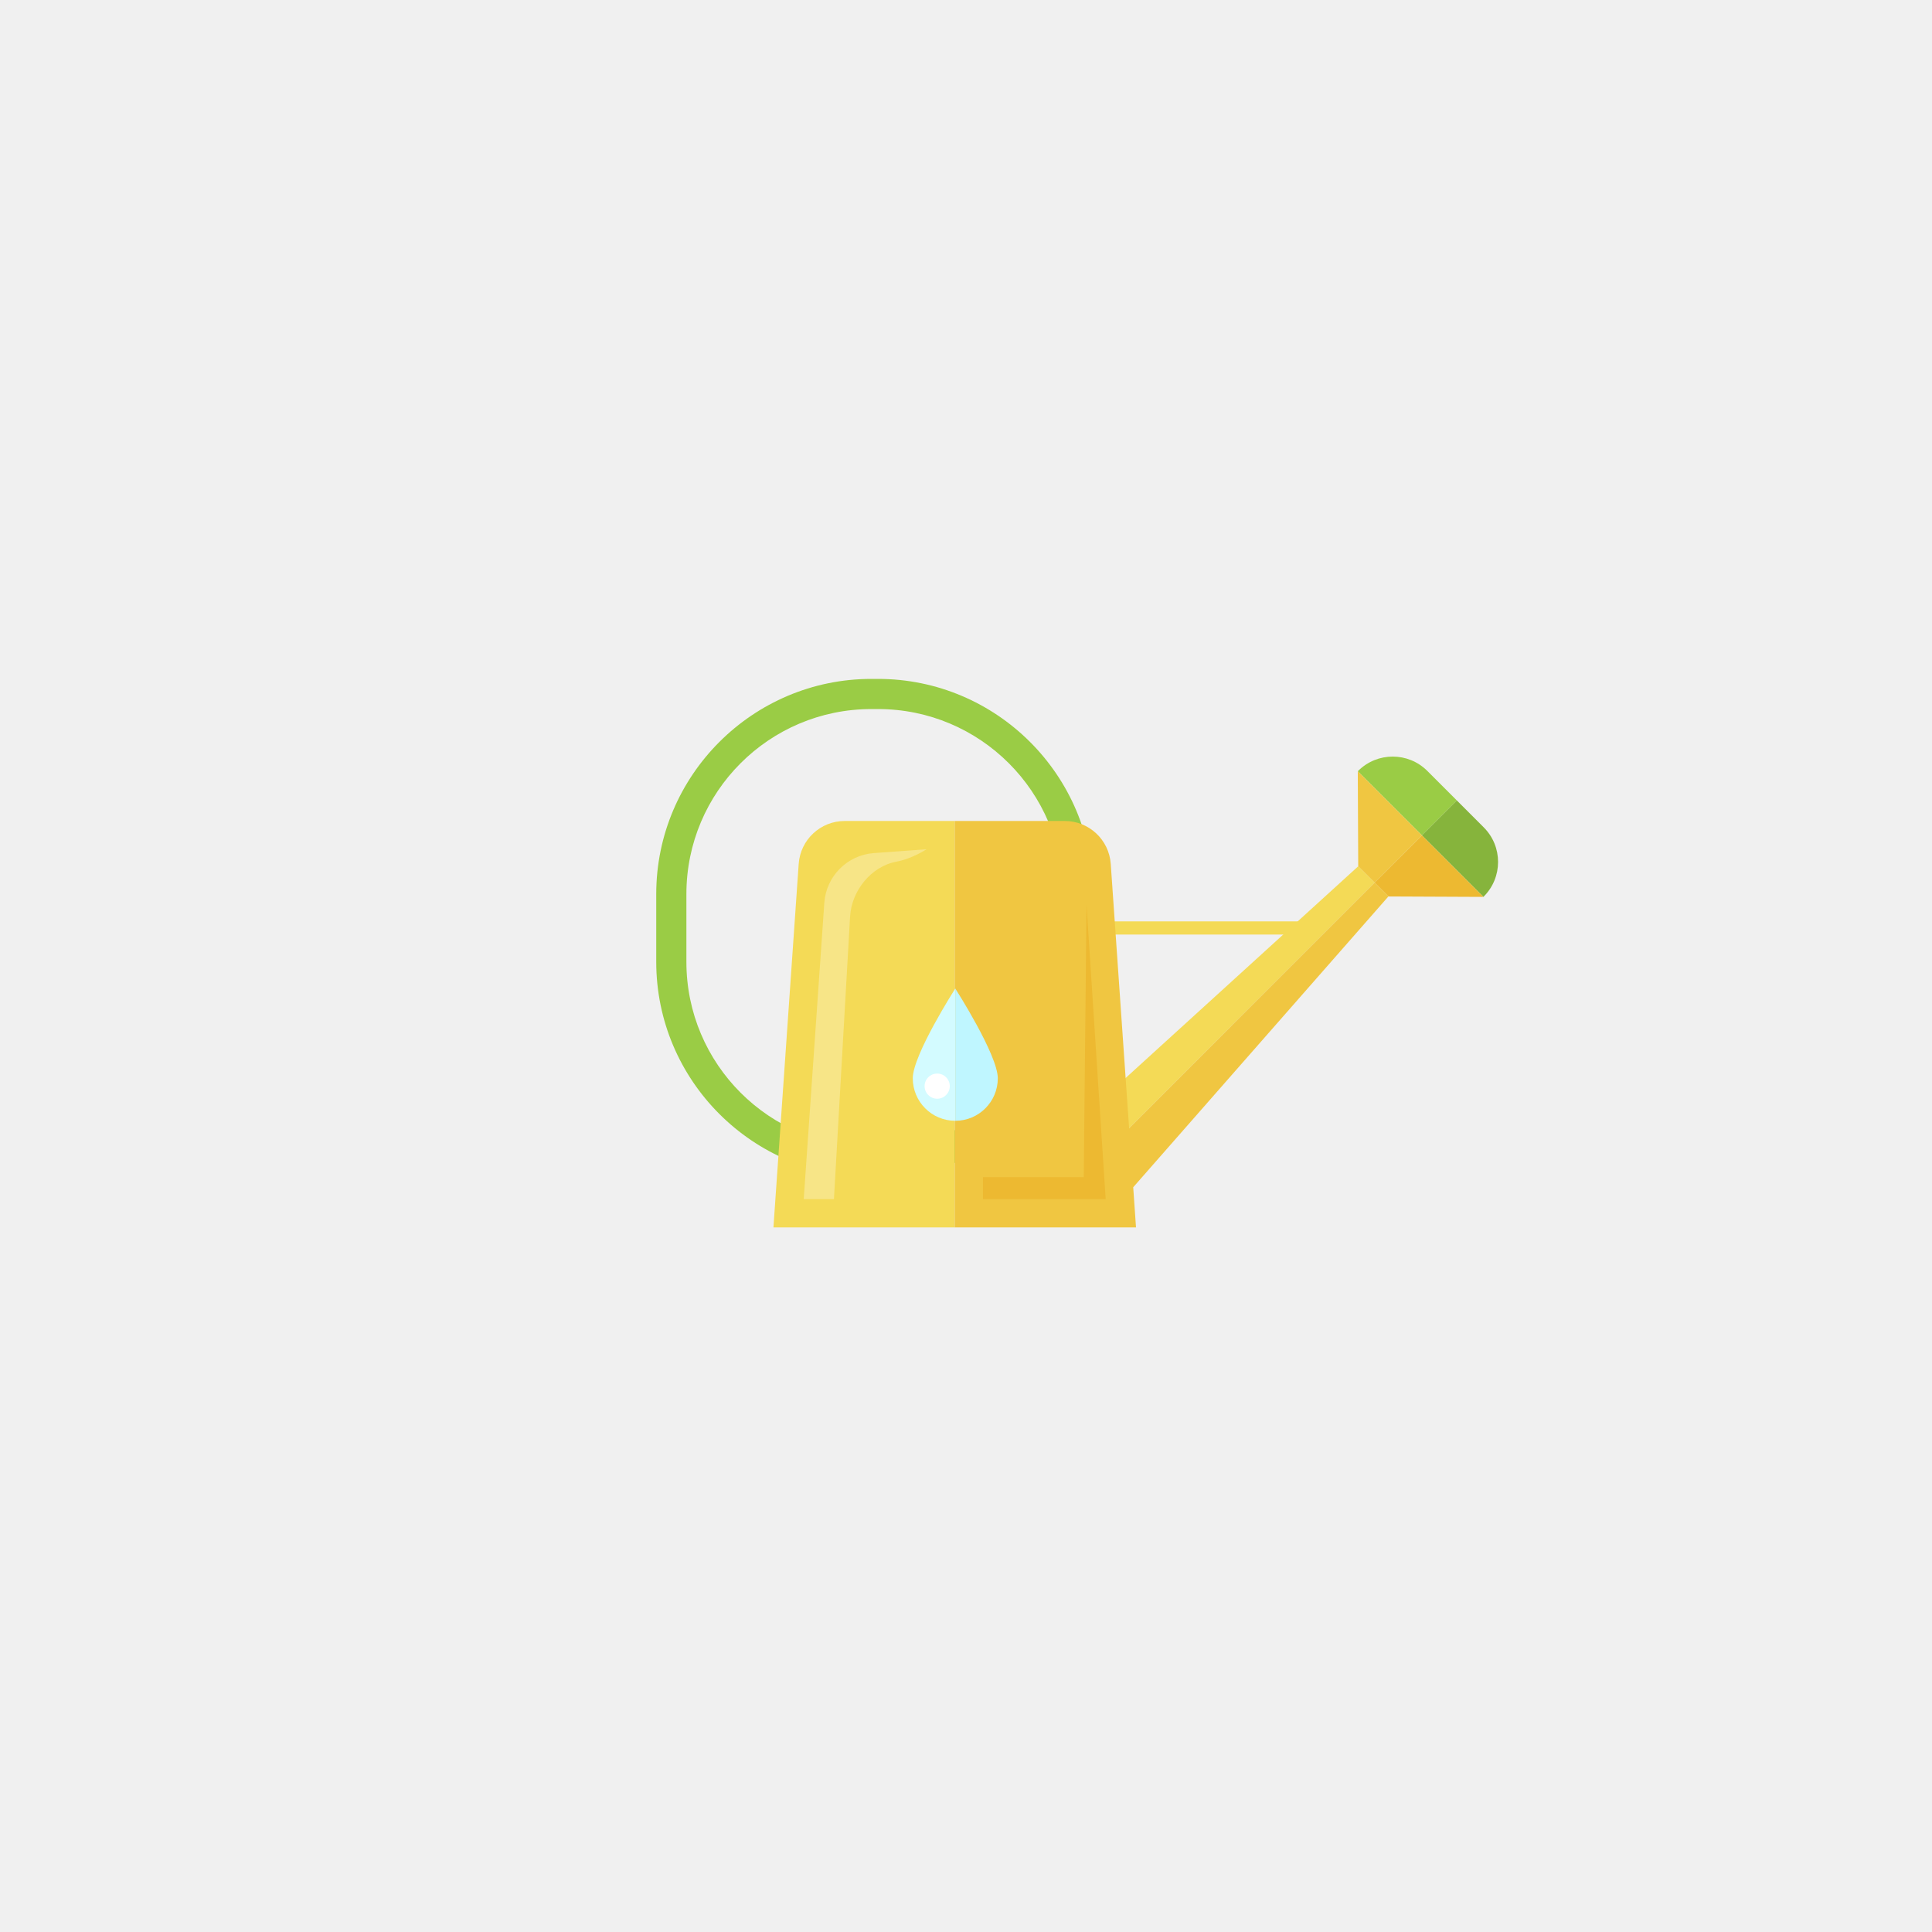
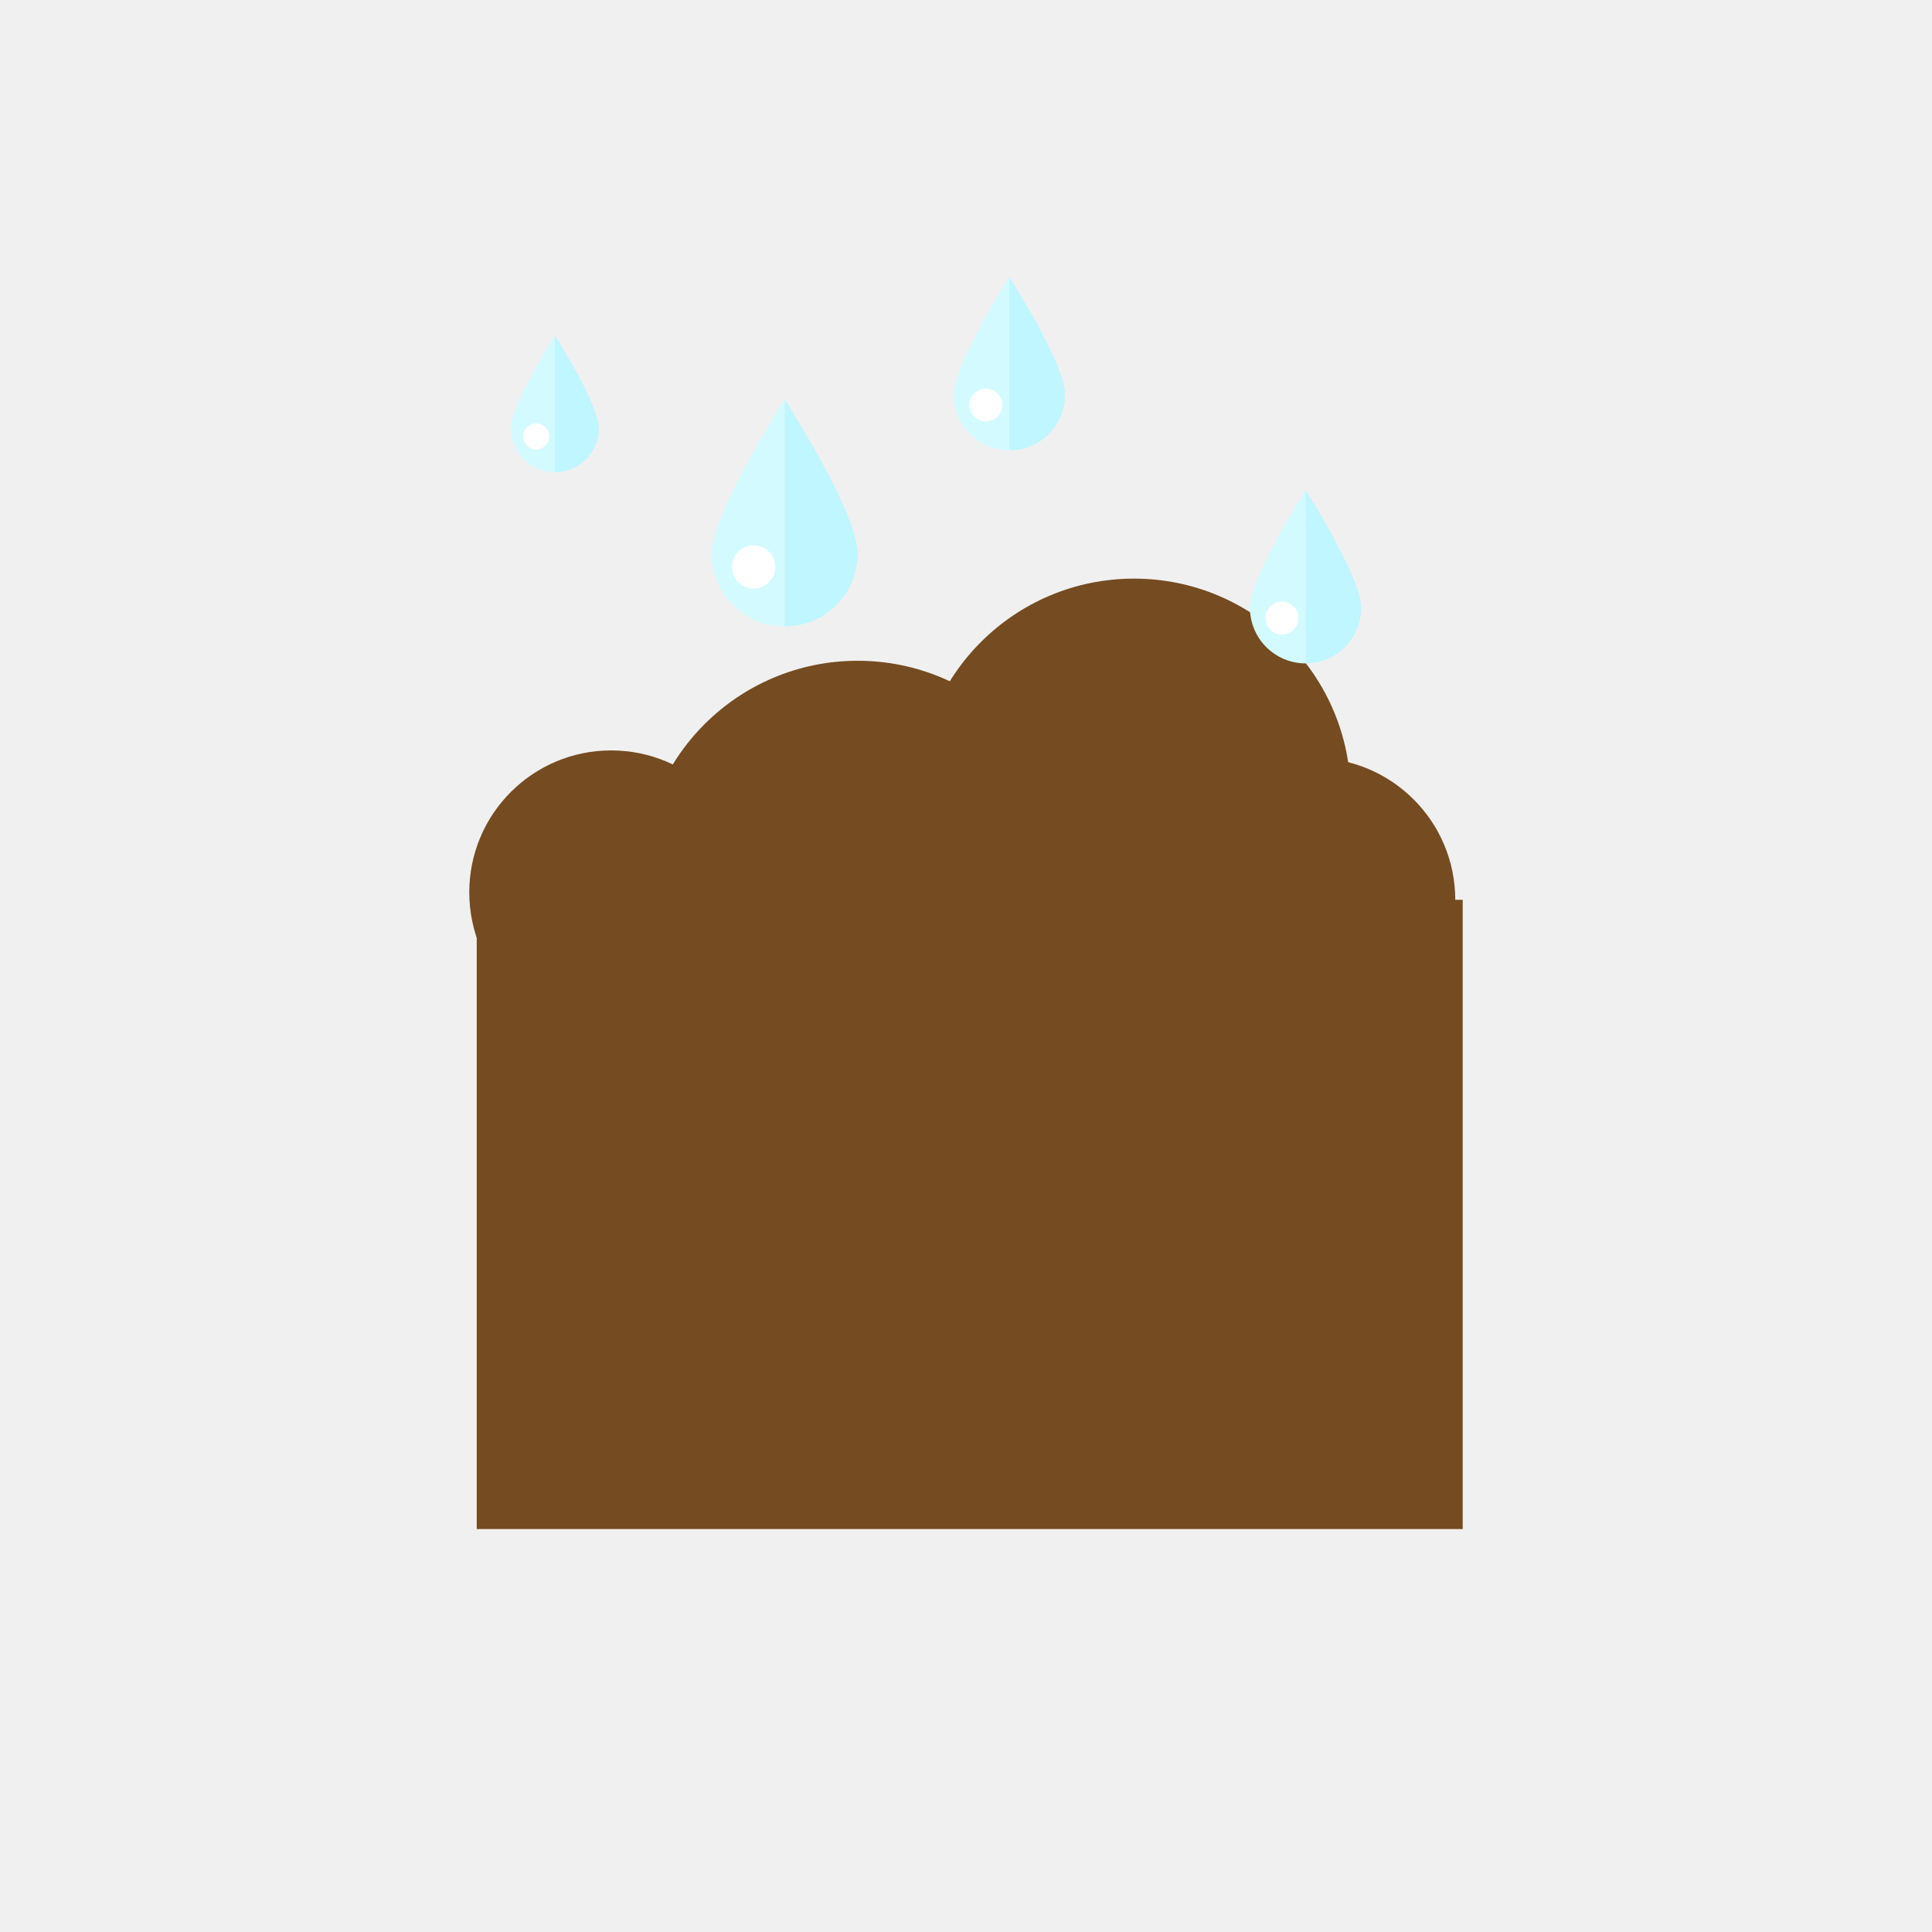
<svg xmlns="http://www.w3.org/2000/svg" version="1.1" x="0px" y="0px" viewBox="0 0 1122 1122" style="enable-background:new 0 0 1122 1122;" xml:space="preserve">
  <style type="text/css">
	.st0{display:none;}
	.st1{display:inline;}
	.st2{fill:#FFFFFF;}
	.st3{fill:#9DAA50;}
	.st4{fill:#616E7D;}
	.st5{fill:#754B21;}
	.st6{fill:#D3FBFF;}
	.st7{fill:#BFF6FF;}
	.st8{fill:#DD4B23;}
	.st9{fill:#F6F6F6;}
	.st10{fill:#F0F1F1;}
	.st11{fill:#C14320;}
	.st12{fill:#B8D6D3;}
	.st13{fill:#D4E6E3;}
	.st14{fill:#D1FBFF;}
	.st15{fill:#E4FBFF;}
	.st16{fill:#9ACC45;}
	.st17{fill:#86B43C;}
	.st18{fill:#7EA735;}
	.st19{fill:#F4DA56;}
	.st20{fill:#EDB931;}
	.st21{fill:#F0C641;}
	.st22{fill:#F7E587;}
</style>
  <g id="Bg" class="st0">
    <g class="st1">
      <g>
        <rect class="st2" width="1122" height="1122" />
      </g>
    </g>
  </g>
  <g id="Object" class="st0">
    <g class="st1">
      <path class="st3" d="M864.04,529.99c-47.12,0-86.55,32.86-96.66,76.89c-7.7-2.27-15.83-3.52-24.24-3.52    c-46.99,0-85.07,38.09-85.07,85.08c0,46.95,38.09,85.06,85.07,85.06h0.15h225.52v-0.01c36.62-0.29,66.19-30.06,66.19-66.73    c0-36.85-29.85-66.71-66.71-66.71c-1.9,0-3.77,0.1-5.64,0.26c0.39-3.64,0.65-7.33,0.65-11.08    C963.3,574.41,918.85,529.99,864.04,529.99z" />
      <path class="st4" d="M743.14,575.14c1.77,0,3.58,0.06,5.37,0.14c20.51-44.32,64.91-73.51,115.52-73.51    c65.32,0,119.32,49.37,126.63,112.75c4.18,0.99,8.17,2.5,12.15,4.07c4.26-16.57,6.8-33.83,6.8-51.73    c0-114.11-92.53-206.61-206.64-206.61c-20.48,0-40.22,3.01-58.86,8.55C719.45,261.78,623.7,181.96,509.23,181.96    c-133.15,0-241.06,107.94-241.06,241.07c0,9.11,0.53,18.09,1.53,26.95c-4.53-0.37-9.1-0.62-13.7-0.62    c-89.5,0-162.05,72.55-162.05,162.06c0,89.09,71.87,161.36,160.79,162.05v0.03h413.84c-23.66-20.78-38.72-51.17-38.72-85.06    C629.85,625.97,680.67,575.14,743.14,575.14z" />
      <path class="st3" d="M639.09,126.6l-2.79-0.4c-5.34,0-9.7,4.35-9.7,9.69v35.42c0,3.98,2.55,7.56,6.3,8.93    c56.23,20.14,101.37,63.46,123.95,118.85c1.47,3.58,4.91,5.88,8.75,5.88h36.1c3.11,0,6.05-1.53,7.87-4.06    c1.81-2.56,2.29-5.8,1.27-8.74C783.43,213.04,719.21,151.14,639.09,126.6z" />
      <path class="st4" d="M650.42,24.72l-2.1-0.2c-5.35,0-9.7,4.31-9.7,9.66v34.89c0,4.34,2.96,8.12,7.22,9.2    c103.13,25.68,185.02,105.25,213.77,207.72c1.13,4.09,4.88,6.96,9.11,6.96h34.99c3,0,5.78-1.39,7.62-3.76    c1.84-2.35,2.48-5.4,1.76-8.27C881.26,153.75,778.14,53.19,650.42,24.72z" />
    </g>
  </g>
  <g id="Layer_3">
+     <g>
+       <g>
+         <g>
+           <circle class="st5" cx="658.6" cy="461.83" r="125.8" />
+         </g>
+         <g>
+           <circle class="st5" cx="498.1" cy="509.54" r="125.8" />
+         </g>
+         <g>
+           <path class="st5" d="M845.13,522.55c0,45.52-36.9,82.42-82.42,82.42c-45.52,0-82.42-36.9-82.42-82.42s36.9-82.42,82.42-82.42      C808.23,440.14,845.13,477.04,845.13,522.55z" />
+         </g>
+         <g>
+           <path class="st5" d="M437.37,518.22c0,45.52-36.9,82.42-82.42,82.42s-82.42-36.9-82.42-82.42c0-45.52,36.9-82.42,82.42-82.42      S437.37,472.7,437.37,518.22z" />
+         </g>
+         <g>
+           <rect x="276.87" y="522.55" class="st5" width="572.59" height="365.45" />
+         </g>
+       </g>
+       <g>
+         <g>
+           <g>
+             <path class="st6" d="M413.33,321.41c0,23.41,18.97,42.38,42.38,42.38V231.93C455.71,231.93,413.33,298,413.33,321.41z" />
+           </g>
+           <g>
+             <path class="st7" d="M455.71,231.93v131.86c23.41,0,42.38-18.97,42.38-42.38C498.1,298,455.71,231.93,455.71,231.93z" />
+           </g>
+         </g>
+         <g>
+           <path class="st2" d="M450.22,329.25c0,6.93-5.62,12.56-12.56,12.56c-6.94,0-12.56-5.62-12.56-12.56      c0-6.94,5.62-12.56,12.56-12.56C444.6,316.7,450.22,322.32,450.22,329.25z" />
+         </g>
+       </g>
+       <g>
+         <g>
+           <g>
+             <path class="st6" d="M553.9,229.22c0,17.85,14.47,32.31,32.31,32.31V161C586.21,161,553.9,211.37,553.9,229.22z" />
+           </g>
+           <g>
+             <path class="st7" d="M586.21,161v100.53c17.85,0,32.31-14.47,32.31-32.31C618.52,211.37,586.21,161,586.21,161z" />
+           </g>
+         </g>
+         <g>
+           <path class="st2" d="M582.02,235.2c0,5.29-4.29,9.57-9.57,9.57c-5.29,0-9.57-4.29-9.57-9.57c0-5.29,4.29-9.57,9.57-9.57      C577.73,225.63,582.02,229.91,582.02,235.2z" />
+         </g>
+       </g>
+       <g>
+         <g>
+           <g>
+             <path class="st6" d="M725.91,352.95c0,17.85,14.47,32.31,32.31,32.31V284.73C758.23,284.73,725.91,335.1,725.91,352.95z" />
+           </g>
+           <g>
+             <path class="st7" d="M758.23,284.73v100.53c17.85,0,32.31-14.47,32.31-32.31C790.54,335.1,758.23,284.73,758.23,284.73z" />
+           </g>
+         </g>
+         <g>
+           <path class="st2" d="M754.04,358.93c0,5.29-4.29,9.57-9.57,9.57s-9.57-4.29-9.57-9.57c0-5.29,4.29-9.57,9.57-9.57      S754.04,353.64,754.04,358.93z" />
+         </g>
+       </g>
+       <g>
+         <g>
+           <g>
+             <path class="st6" d="M296.75,248.75c0,14.08,11.42,25.5,25.5,25.5v-79.33C322.25,194.92,296.75,234.67,296.75,248.75z" />
+           </g>
+           <g>
+             <path class="st7" d="M322.25,194.92v79.33c14.08,0,25.5-11.42,25.5-25.5C347.75,234.67,322.25,194.92,322.25,194.92z" />
+           </g>
+         </g>
+         <g>
+           <path class="st2" d="M318.95,253.47c0,4.17-3.38,7.56-7.56,7.56c-4.17,0-7.56-3.38-7.56-7.56c0-4.17,3.38-7.56,7.56-7.56      C315.57,245.92,318.95,249.3,318.95,253.47z" />
+         </g>
+       </g>
+     </g>
    <g class="st0">
      <g class="st1">
-         <g>
-           <circle class="st5" cx="626.82" cy="459.72" r="84.83" />
-         </g>
-         <g>
-           <circle class="st5" cx="518.58" cy="491.9" r="84.83" />
-         </g>
-         <g>
-           <path class="st5" d="M752.6,500.67c0,30.7-24.88,55.58-55.58,55.58c-30.7,0-55.58-24.88-55.58-55.58s24.88-55.58,55.58-55.58      C727.72,445.09,752.6,469.98,752.6,500.67z" />
-         </g>
-         <g>
-           <path class="st5" d="M477.63,497.75c0,30.7-24.88,55.58-55.58,55.58s-55.58-24.88-55.58-55.58c0-30.7,24.88-55.58,55.58-55.58      S477.63,467.05,477.63,497.75z" />
-         </g>
-         <g>
-           <rect x="369.4" y="500.67" class="st5" width="386.13" height="246.44" />
-         </g>
-       </g>
-       <g class="st1">
-         <g>
-           <g>
-             <path class="st6" d="M461.42,365.03c0,15.79,12.8,28.58,28.58,28.58v-88.92C490,304.69,461.42,349.24,461.42,365.03z" />
-           </g>
-           <g>
-             <path class="st7" d="M490,304.69v88.92c15.78,0,28.58-12.8,28.58-28.58C518.58,349.24,490,304.69,490,304.69z" />
-           </g>
-         </g>
-         <g>
-           <path class="st2" d="M486.29,370.32c0,4.68-3.79,8.47-8.47,8.47s-8.47-3.79-8.47-8.47c0-4.68,3.79-8.47,8.47-8.47      S486.29,365.64,486.29,370.32z" />
-         </g>
-       </g>
-       <g class="st1">
-         <g>
-           <g>
-             <path class="st6" d="M556.21,302.86c0,12.03,9.76,21.79,21.79,21.79v-67.79C578,256.86,556.21,290.82,556.21,302.86z" />
-           </g>
-           <g>
-             <path class="st7" d="M578,256.86v67.79c12.03,0,21.79-9.76,21.79-21.79C599.79,290.82,578,256.86,578,256.86z" />
-           </g>
-         </g>
-         <g>
-           <path class="st2" d="M575.18,306.89c0,3.57-2.89,6.46-6.46,6.46c-3.57,0-6.46-2.89-6.46-6.46c0-3.57,2.89-6.46,6.46-6.46      C572.28,300.44,575.18,303.33,575.18,306.89z" />
-         </g>
-       </g>
-       <g class="st1">
-         <g>
-           <g>
-             <path class="st6" d="M672.21,386.3c0,12.03,9.76,21.79,21.79,21.79v-67.79C694,340.29,672.21,374.26,672.21,386.3z" />
-           </g>
-           <g>
-             <path class="st7" d="M694,340.29v67.79c12.03,0,21.79-9.76,21.79-21.79C715.79,374.26,694,340.29,694,340.29z" />
-           </g>
-         </g>
-         <g>
-           <path class="st2" d="M691.18,390.33c0,3.57-2.89,6.46-6.46,6.46c-3.57,0-6.46-2.89-6.46-6.46c0-3.57,2.89-6.46,6.46-6.46      C688.28,383.87,691.18,386.77,691.18,390.33z" />
-         </g>
-       </g>
-       <g class="st1">
-         <g>
-           <g>
-             <path class="st6" d="M382.8,316.03c0,9.5,7.7,17.2,17.2,17.2v-53.5C400,279.73,382.8,306.54,382.8,316.03z" />
-           </g>
-           <g>
-             <path class="st7" d="M400,279.73v53.5c9.5,0,17.2-7.7,17.2-17.2C417.2,306.54,400,279.73,400,279.73z" />
-           </g>
-         </g>
-         <g>
-           <path class="st2" d="M397.77,319.22c0,2.81-2.28,5.09-5.09,5.09s-5.09-2.28-5.09-5.09c0-2.81,2.28-5.1,5.09-5.1      S397.77,316.4,397.77,319.22z" />
+         <rect x="678.32" y="101.23" class="st8" width="115.73" height="33.38" />
+       </g>
+       <g class="st1">
+         <rect x="678.32" y="195.82" class="st8" width="62.32" height="33.38" />
+       </g>
+       <g class="st1">
+         <rect x="678.32" y="290.4" class="st8" width="115.73" height="33.38" />
+       </g>
+       <g class="st1">
+         <rect x="678.32" y="384.99" class="st8" width="62.32" height="33.38" />
+       </g>
+       <g class="st1">
+         <rect x="678.32" y="479.58" class="st8" width="115.73" height="33.38" />
+       </g>
+       <g class="st1">
+         <rect x="678.32" y="574.17" class="st8" width="62.32" height="33.38" />
+       </g>
+       <g class="st1">
+         <rect x="678.32" y="668.75" class="st8" width="115.73" height="33.38" />
+       </g>
+       <g class="st1">
+         <g>
+           <g>
+             <path class="st9" d="M534.46,9v1103c-0.13,0-0.13,0-0.13,0c-26.31,0-52.75-4.94-78.52-14.69       c-53.55-20.16-95.34-62.89-114.84-117.11c-34.59-96.41,1.73-199.77,84.79-250.91V127.58C425.77,62.15,474.51,9,534.33,9       C534.33,9,534.33,9,534.46,9z" />
+           </g>
+           <g>
+             <path class="st10" d="M740.91,905.29c0,113.9-92.54,206.58-206.44,206.71V9c59.69,0,108.3,53.15,108.3,118.58v601.71       C703.12,766.68,740.91,833.18,740.91,905.29z" />
+           </g>
+         </g>
+         <g>
+           <g>
+             <g>
+               <path class="st11" d="M661.36,905.23c0-49.79-29.36-95.27-74.79-115.85l-23.36-10.59v-25.66V554.84        c0-21.06-13.17-38.85-28.79-38.96v516.52C604.43,1032.32,661.36,975.31,661.36,905.23z" />
+             </g>
+           </g>
+           <g>
+             <g>
+               <path class="st8" d="M505.35,554.84v198.29v25.66l-23.37,10.59c-53.42,24.21-93.29,88.31-66.12,163.98        c11.75,32.71,35.92,57.4,68.07,69.54c16.73,6.31,33.67,9.51,50.36,9.51c0.05,0,0.1-0.01,0.14-0.01V515.88        c-0.05,0-0.1-0.02-0.14-0.02C518.6,515.86,505.35,533.71,505.35,554.84z" />
+             </g>
+           </g>
+           <g>
+             <g>
+               <path class="st12" d="M740.91,905.29c0,113.9-92.54,206.58-206.44,206.71v-39.79h0.4c1.2,0,2.27-0.13,3.47-0.27        c5.34-0.13,10.55-0.4,15.76-1.07c2.14-0.27,4.27-0.53,6.28-0.93c4.27-0.67,8.41-1.47,12.42-2.4c2.27-0.53,4.41-1.07,6.54-1.74        c4.14-1.07,8.01-2.4,12.02-3.87c1.87-0.67,3.74-1.2,5.61-2c5.07-2,9.88-4.27,14.69-6.81c0.67-0.27,1.33-0.53,1.87-0.93        c5.34-2.94,10.42-6.01,15.36-9.48c1.6-1.07,3.07-2.27,4.54-3.34c3.34-2.54,6.68-5.07,9.88-7.88l4.81-4.41        c2.94-2.67,5.74-5.47,8.41-8.41c1.47-1.6,2.94-3.2,4.27-4.81c2.94-3.34,5.61-6.81,8.28-10.42c0.93-1.33,2-2.54,2.94-3.87        c3.34-4.94,6.54-10.15,9.35-15.49c0.67-1.2,1.2-2.54,1.87-3.74c2.14-4.27,4.01-8.41,5.88-12.82c0.8-2,1.47-4.01,2.13-6.01        c1.34-3.87,2.67-7.74,3.74-11.75c0.67-2.27,1.2-4.41,1.74-6.54c0.93-4.27,1.74-8.55,2.4-12.82c0.27-2,0.67-3.87,0.8-5.87        c0.8-6.41,1.2-12.82,1.2-19.23c0-67.84-40.33-125.92-98.15-152.1V127.58c0-10.95-1.87-21.37-5.34-30.71        c-10.42-28.31-34.85-48.07-63.16-48.07V9c59.69,0,108.3,53.15,108.3,118.58v601.71C703.12,766.68,740.91,833.18,740.91,905.29        z" />
+             </g>
+           </g>
+           <g>
+             <g>
+               <path class="st13" d="M378.36,966.85c15.62,43.26,48.47,77.05,91.47,93.21c6.68,2.54,13.35,4.54,20.03,6.28        c1.87,0.53,3.74,0.93,5.74,1.33c4.94,1.07,10.02,2,14.96,2.67c1.74,0.27,3.47,0.53,5.21,0.8c6.28,0.67,12.42,1.07,18.56,1.07        c0,0,0,0,0.13,0V1112c-0.13,0-0.13,0-0.13,0c-26.31,0-52.75-4.94-78.52-14.69c-53.55-20.16-95.34-62.89-114.84-117.11        c-34.59-96.41,1.73-199.77,84.79-250.91V127.58C425.77,62.15,474.51,9,534.33,9c0,0,0,0,0.13,0v39.79c-0.13,0-0.13,0-0.13,0        c-28.58,0-52.88,19.76-63.43,48.07c-3.47,9.35-5.34,19.76-5.34,30.71v625.61C390.78,786.98,345.25,874.44,378.36,966.85z" />
+             </g>
+           </g>
        </g>
      </g>
    </g>
    <g class="st0">
      <g class="st1">
-         <rect x="614.52" y="351.49" class="st8" width="52.79" height="15.23" />
-       </g>
-       <g class="st1">
-         <rect x="614.52" y="394.64" class="st8" width="28.43" height="15.23" />
-       </g>
-       <g class="st1">
-         <rect x="614.52" y="437.79" class="st8" width="52.79" height="15.23" />
-       </g>
-       <g class="st1">
-         <rect x="614.52" y="480.94" class="st8" width="28.43" height="15.23" />
-       </g>
-       <g class="st1">
-         <rect x="614.52" y="524.08" class="st8" width="52.79" height="15.23" />
-       </g>
-       <g class="st1">
-         <rect x="614.52" y="567.23" class="st8" width="28.43" height="15.23" />
-       </g>
-       <g class="st1">
-         <rect x="614.52" y="610.38" class="st8" width="52.79" height="15.23" />
-       </g>
-       <g class="st1">
-         <g>
-           <g>
-             <path class="st9" d="M548.89,309.42v503.17c-0.06,0-0.06,0-0.06,0c-12,0-24.06-2.25-35.82-6.7       c-24.43-9.2-43.49-28.69-52.39-53.42c-15.78-43.98,0.79-91.13,38.68-114.46V363.51c0-29.85,22.23-54.09,49.52-54.09       C548.83,309.42,548.83,309.42,548.89,309.42z" />
-           </g>
-           <g>
-             <path class="st10" d="M643.07,718.29c0,51.96-42.21,94.24-94.18,94.3V309.42c27.23,0,49.4,24.24,49.4,54.09V638       C625.83,655.05,643.07,685.39,643.07,718.29z" />
-           </g>
-         </g>
-         <g>
-           <g>
-             <g>
-               <path class="st11" d="M606.78,718.26c0-22.71-13.39-43.46-34.12-52.85l-10.66-4.83v-11.7v-90.46        c0-9.61-6.01-17.72-13.13-17.77v235.63C580.81,776.24,606.78,750.23,606.78,718.26z" />
-             </g>
-           </g>
-           <g>
-             <g>
-               <path class="st8" d="M535.61,558.42v90.46v11.7l-10.66,4.83c-24.37,11.04-42.56,40.29-30.16,74.8        c5.36,14.92,16.39,26.19,31.05,31.72c7.63,2.88,15.36,4.34,22.97,4.34c0.02,0,0.04,0,0.07,0V540.65        c-0.02,0-0.04-0.01-0.07-0.01C541.66,540.64,535.61,548.78,535.61,558.42z" />
-             </g>
-           </g>
-           <g>
-             <g>
-               <path class="st12" d="M643.07,718.29c0,51.96-42.21,94.24-94.18,94.3v-18.15h0.18c0.55,0,1.04-0.06,1.58-0.12        c2.44-0.06,4.81-0.18,7.19-0.49c0.97-0.12,1.95-0.24,2.86-0.43c1.95-0.3,3.84-0.67,5.67-1.1c1.03-0.24,2.01-0.49,2.98-0.79        c1.89-0.49,3.66-1.1,5.48-1.77c0.85-0.3,1.71-0.55,2.56-0.91c2.31-0.91,4.51-1.95,6.7-3.11c0.3-0.12,0.61-0.24,0.85-0.43        c2.44-1.34,4.75-2.74,7.01-4.33c0.73-0.49,1.4-1.04,2.07-1.52c1.52-1.16,3.05-2.31,4.51-3.59l2.19-2.01        c1.34-1.22,2.62-2.5,3.84-3.84c0.67-0.73,1.34-1.46,1.95-2.19c1.34-1.52,2.56-3.11,3.78-4.75c0.43-0.61,0.91-1.16,1.34-1.77        c1.52-2.25,2.98-4.63,4.26-7.07c0.3-0.55,0.55-1.16,0.85-1.7c0.97-1.95,1.83-3.84,2.68-5.85c0.37-0.91,0.67-1.83,0.97-2.74        c0.61-1.77,1.22-3.53,1.71-5.36c0.3-1.04,0.55-2.01,0.79-2.99c0.43-1.95,0.79-3.9,1.1-5.85c0.12-0.91,0.3-1.77,0.37-2.68        c0.37-2.92,0.55-5.85,0.55-8.77c0-30.95-18.4-57.44-44.77-69.38V363.51c0-5-0.85-9.75-2.44-14.01        c-4.75-12.91-15.9-21.93-28.81-21.93v-18.15c27.23,0,49.4,24.24,49.4,54.09V638C625.83,655.05,643.07,685.39,643.07,718.29z" />
-             </g>
-           </g>
-           <g>
-             <g>
-               <path class="st13" d="M477.68,746.37c7.13,19.74,22.11,35.15,41.73,42.52c3.05,1.16,6.09,2.07,9.14,2.86        c0.85,0.24,1.71,0.43,2.62,0.61c2.25,0.49,4.57,0.91,6.82,1.22c0.79,0.12,1.58,0.24,2.38,0.37c2.86,0.3,5.67,0.49,8.47,0.49        c0,0,0,0,0.06,0v18.15c-0.06,0-0.06,0-0.06,0c-12,0-24.06-2.25-35.82-6.7c-24.43-9.2-43.49-28.69-52.39-53.42        c-15.78-43.98,0.79-91.13,38.68-114.46V363.51c0-29.85,22.23-54.09,49.52-54.09c0,0,0,0,0.06,0v18.15c-0.06,0-0.06,0-0.06,0        c-13.04,0-24.12,9.02-28.93,21.93c-1.58,4.26-2.44,9.02-2.44,14.01V648.9C483.35,664.31,462.58,704.21,477.68,746.37z" />
-             </g>
-           </g>
-         </g>
+         <rect x="78.95" y="381.36" class="st6" width="959.69" height="613.96" />
+       </g>
+       <g class="st1">
+         <g>
+           <polygon class="st7" points="560.1,128.61 122.95,392.69 122.95,995.33 560.13,995.33 560.13,128.62     " />
+         </g>
+         <g>
+           <polygon class="st14" points="560.13,995.33 997.26,995.33 997.26,392.69 560.13,128.62     " />
+         </g>
+         <g>
+           <polygon class="st15" points="997.26,327.25 997.26,392.69 1085.34,445.91 1120.26,401.54     " />
+         </g>
+         <g>
+           <polygon class="st15" points="0,401.54 34.86,445.91 122.95,392.69 122.95,327.25     " />
+         </g>
+         <g>
+           <polygon class="st15" points="560.92,63.6 560.13,65.44 560.13,128.62 997.26,392.69 997.26,327.25     " />
+         </g>
+         <g>
+           <polygon class="st15" points="560.13,128.62 560.13,65.44 560.1,65.5 559.34,63.6 122.95,327.25 122.95,392.69 560.1,128.61           " />
+         </g>
+       </g>
+       <g class="st1">
+         <g>
+           <g>
+             <g>
+               <path class="st16" d="M511.55,533.85c0,0-54.72,29.04-94.92,32.39c-40.2,3.35-87.1-17.87-111.67-18.98        c-24.57-1.12-92.69,5.58-92.69,5.58s87.1-136.24,204.36-118.37c117.26,17.87,96.04,96.04,96.04,96.04L511.55,533.85z" />
+             </g>
+             <g>
+               <path class="st17" d="M561.8,621.91V944.2l-15.63-4.47l1.6-312.02c0.42-39.43-18.52-76.54-50.63-99.41        c-21.94-15.63-54.35-27.29-67.1-30.18c-59.19-13.4-131.78-2.23-131.78-2.23s89.34-21.22,138.47-5.58        c20.65,6.57,51.56,17.69,72.68,32.25C542.13,545.1,561.8,582.17,561.8,621.91z" />
+             </g>
+           </g>
+           <g>
+             <g>
+               <path class="st16" d="M616.52,531.62c0,0,46.9,20.1,87.1,23.45c40.2,3.35,87.1-17.87,111.67-18.98        c24.57-1.12,92.69,5.58,92.69,5.58s-87.1-136.24-204.36-118.37c-117.26,17.87-94.92,103.86-94.92,103.86L616.52,531.62z" />
+             </g>
+             <g>
+               <path class="st18" d="M561.8,621.91V944.2l15.63-4.47l-1.6-312.02c-0.42-39.43,18.52-76.54,50.63-99.41        c21.94-15.63,54.35-27.29,67.1-30.18c59.19-13.4,131.77-2.23,131.77-2.23s-89.34-21.22-138.47-5.58        c-20.65,6.57-51.56,17.69-72.68,32.25C581.48,545.1,561.8,582.17,561.8,621.91z" />
+             </g>
+           </g>
+           <g>
+             <path class="st16" d="M558.45,530.5c0,0,17.87,32.39,14.52,48.02c-3.35,15.63-12.28,36.85-12.28,36.85       s-15.63-32.39-14.52-45.79C547.29,556.19,558.45,530.5,558.45,530.5z" />
+           </g>
+         </g>
+       </g>
+       <g class="st1">
+         <path class="st5" d="M122.95,995.33h874.31c0,0-11.69-88.32-85.25-95.68c-73.56-7.36-102.98,22.07-102.98,22.07     s-24.36-50.3-95.63-58.85c-61.3-7.36-102.98,36.78-102.98,36.78s-29.42-66.2-102.99-51.49c-73.56,14.71-73.56,66.2-73.56,66.2     s-44.71-53.46-128.41-35.27c-68.55,14.9-70.21,57.33-70.21,57.33s-37.09-9.65-80.92,7.36     C132.64,952.2,122.95,995.33,122.95,995.33z" />
      </g>
    </g>
    <g class="st0">
      <g class="st1">
-         <rect x="364.61" y="499.55" class="st6" width="412.4" height="263.83" />
-       </g>
-       <g class="st1">
-         <g>
-           <polygon class="st7" points="571.37,390.93 383.52,504.42 383.52,763.38 571.39,763.38 571.39,390.94     " />
-         </g>
-         <g>
-           <polygon class="st14" points="571.39,763.38 759.23,763.38 759.23,504.42 571.39,390.94     " />
-         </g>
-         <g>
-           <polygon class="st15" points="759.23,476.3 759.23,504.42 797.08,527.29 812.09,508.22     " />
-         </g>
-         <g>
-           <polygon class="st15" points="330.69,508.22 345.67,527.29 383.52,504.42 383.52,476.3     " />
-         </g>
-         <g>
-           <polygon class="st15" points="571.72,363 571.39,363.79 571.39,390.94 759.23,504.42 759.23,476.3     " />
-         </g>
-         <g>
-           <polygon class="st15" points="571.39,390.94 571.39,363.79 571.37,363.82 571.05,363 383.52,476.3 383.52,504.42 571.37,390.93           " />
-         </g>
-       </g>
-       <g class="st1">
-         <g>
-           <g>
-             <g>
-               <path class="st16" d="M550.51,565.08c0,0-23.51,12.48-40.79,13.92c-17.28,1.44-37.43-7.68-47.99-8.16s-39.83,2.4-39.83,2.4        s37.43-58.55,87.82-50.87c50.39,7.68,41.27,41.27,41.27,41.27L550.51,565.08z" />
-             </g>
-             <g>
-               <path class="st17" d="M572.11,602.92v138.49l-6.72-1.92l0.69-134.08c0.18-16.94-7.96-32.89-21.76-42.72        c-9.43-6.72-23.35-11.73-28.84-12.97c-25.43-5.76-56.63-0.96-56.63-0.96s38.39-9.12,59.51-2.4        c8.88,2.82,22.16,7.6,31.23,13.86C563.65,569.91,572.11,585.84,572.11,602.92z" />
-             </g>
-           </g>
-           <g>
-             <g>
-               <path class="st16" d="M595.62,564.12c0,0,20.15,8.64,37.43,10.08c17.28,1.44,37.43-7.68,47.99-8.16        c10.56-0.48,39.83,2.4,39.83,2.4s-37.43-58.55-87.82-50.87c-50.39,7.68-40.79,44.63-40.79,44.63L595.62,564.12z" />
-             </g>
-             <g>
-               <path class="st18" d="M572.11,602.92v138.49l6.72-1.92l-0.69-134.08c-0.18-16.94,7.96-32.89,21.76-42.72        c9.43-6.72,23.35-11.73,28.84-12.97c25.43-5.76,56.63-0.96,56.63-0.96s-38.39-9.12-59.51-2.4        c-8.88,2.82-22.16,7.6-31.23,13.86C580.56,569.91,572.11,585.84,572.11,602.92z" />
-             </g>
-           </g>
-           <g>
-             <path class="st16" d="M570.67,563.64c0,0,7.68,13.92,6.24,20.63c-1.44,6.72-5.28,15.84-5.28,15.84s-6.72-13.92-6.24-19.68       C565.87,574.67,570.67,563.64,570.67,563.64z" />
-           </g>
-         </g>
-       </g>
-       <g class="st1">
-         <path class="st5" d="M383.52,763.38h375.71c0,0-5.02-37.95-36.63-41.12c-31.61-3.16-44.25,9.48-44.25,9.48     s-10.47-21.61-41.09-25.29c-26.34-3.16-44.25,15.8-44.25,15.8s-12.64-28.45-44.26-22.13c-31.61,6.32-31.61,28.45-31.61,28.45     s-19.21-22.97-55.18-15.15c-29.46,6.4-30.17,24.64-30.17,24.64s-15.94-4.15-34.77,3.16     C387.69,744.85,383.52,763.38,383.52,763.38z" />
-       </g>
-     </g>
-     <g>
-       <g>
-         <g>
-           <g>
-             <g>
-               <path class="st16" d="M509.9,411.78c59.34,0,107.45,48.11,107.45,107.45v39.37c0,59.34-48.11,107.45-107.45,107.45h-3.83        c-59.34,0-107.45-48.11-107.45-107.45v-39.37c0-59.34,48.11-107.45,107.45-107.45H509.9L509.9,411.78z M509.9,394.27h-3.83        c-68.91,0-124.96,56.06-124.96,124.96v39.37c0,68.91,56.06,124.96,124.96,124.96h3.83c68.91,0,124.96-56.06,124.96-124.96        v-39.37C634.86,450.32,578.8,394.27,509.9,394.27L509.9,394.27z" />
-             </g>
-           </g>
-           <g>
-             <g>
-               <rect x="629.65" y="535.09" class="st19" width="137" height="7.65" />
-             </g>
-           </g>
-         </g>
-         <g>
-           <g>
-             <g>
-               <path class="st17" d="M846.01,464.81l-20.3,20.3l35.76,35.76l0.2-0.2c11.1-11.1,11.1-29.09,0-40.19L846.01,464.81z" />
-             </g>
-           </g>
-           <g>
-             <g>
-               <path class="st16" d="M846.01,464.81l-17.1-17.1c-11.1-11.1-29.09-11.1-40.19,0l-0.2,0.2l37.19,37.19L846.01,464.81z" />
-             </g>
-           </g>
-           <g>
-             <g>
-               <polygon class="st20" points="798.25,512.57 806.3,520.62 861.47,520.87 825.72,485.11       " />
-             </g>
-           </g>
-           <g>
-             <g>
-               <polygon class="st21" points="825.72,485.11 788.53,447.92 788.78,503.09 798.25,512.57       " />
-             </g>
-           </g>
-           <g>
-             <g>
-               <polygon class="st21" points="643.84,666.99 658.11,689.49 806.3,520.62 798.25,512.57       " />
-             </g>
-           </g>
-           <g>
-             <g>
-               <polygon class="st19" points="788.78,503.09 630.99,646.71 643.84,666.99 798.25,512.57       " />
-             </g>
-           </g>
-         </g>
-         <g>
-           <g>
-             <g>
-               <path class="st19" d="M463.84,501.7l-14.67,211.1h105.28V476.78h-63.89C476.49,476.78,464.82,487.67,463.84,501.7z" />
-             </g>
-           </g>
-           <g>
-             <g>
-               <path class="st22" d="M538.06,493.2c0,0-8.17,5.47-17.49,7.21c-14.68,2.74-26.04,16.96-26.89,31.86l-9.37,164.12h-17.55        l11.96-172.08c1.07-15.44,13.33-27.75,28.77-28.88L538.06,493.2z" />
-             </g>
-           </g>
-           <g>
-             <g>
-               <path class="st21" d="M618.34,476.78h-63.89v236.03h105.28l-14.67-211.1C644.08,487.67,632.41,476.78,618.34,476.78z" />
-             </g>
-           </g>
-           <g>
-             <g>
-               <polygon class="st20" points="642.12,696.4 570.87,696.4 570.87,683.6 629.38,683.6 630.99,525.52       " />
-             </g>
-           </g>
-         </g>
-       </g>
-       <g>
-         <g>
-           <g>
-             <path class="st6" d="M530.09,626.21c0,13.63,11.05,24.69,24.69,24.69v-76.8C554.78,574.1,530.09,612.58,530.09,626.21z" />
-           </g>
-           <g>
-             <path class="st7" d="M554.78,574.1v76.8c13.63,0,24.69-11.05,24.69-24.69C579.46,612.58,554.78,574.1,554.78,574.1z" />
-           </g>
-         </g>
-         <g>
-           <path class="st2" d="M551.58,630.78c0,4.04-3.27,7.31-7.31,7.31c-4.04,0-7.31-3.28-7.31-7.31c0-4.04,3.27-7.31,7.31-7.31      C548.3,623.47,551.58,626.74,551.58,630.78z" />
+         <g>
+           <g>
+             <g>
+               <path class="st16" d="M300.2,202.14c135.1,0,244.62,109.52,244.62,244.62v89.63c0,135.1-109.52,244.62-244.62,244.62h-8.71        c-135.1,0-244.62-109.52-244.62-244.62v-89.63c0-135.1,109.52-244.62,244.62-244.62H300.2L300.2,202.14z M300.2,162.27h-8.71        C134.62,162.27,7,289.89,7,446.76v89.63c0,156.87,127.62,284.49,284.49,284.49h8.71c156.87,0,284.49-127.62,284.49-284.49        v-89.63C584.69,289.89,457.07,162.27,300.2,162.27L300.2,162.27z" />
+             </g>
+           </g>
+           <g>
+             <g>
+               <rect x="572.83" y="482.87" class="st19" width="311.9" height="17.42" />
+             </g>
+           </g>
+         </g>
+         <g>
+           <g>
+             <g>
+               <path class="st17" d="M1065.39,322.88l-46.21,46.21l81.4,81.4l0.46-0.46c25.26-25.27,25.26-66.23,0-91.49L1065.39,322.88z" />
+             </g>
+           </g>
+           <g>
+             <g>
+               <path class="st16" d="M1065.39,322.88l-38.92-38.92c-25.26-25.26-66.23-25.26-91.49,0l-0.46,0.46l84.66,84.66L1065.39,322.88z        " />
+             </g>
+           </g>
+           <g>
+             <g>
+               <polygon class="st20" points="956.67,431.6 974.99,449.92 1100.59,450.49 1019.19,369.09       " />
+             </g>
+           </g>
+           <g>
+             <g>
+               <polygon class="st21" points="1019.19,369.09 934.52,284.42 935.09,410.03 956.67,431.6       " />
+             </g>
+           </g>
+           <g>
+             <g>
+               <polygon class="st21" points="605.13,783.14 637.61,834.37 974.99,449.92 956.67,431.6       " />
+             </g>
+           </g>
+           <g>
+             <g>
+               <polygon class="st19" points="935.09,410.03 575.87,736.97 605.13,783.14 956.67,431.6       " />
+             </g>
+           </g>
+         </g>
+         <g>
+           <g>
+             <g>
+               <path class="st19" d="M195.35,406.86l-33.4,480.59h239.67V350.12H256.18C224.14,350.12,197.57,374.9,195.35,406.86z" />
+             </g>
+           </g>
+           <g>
+             <g>
+               <path class="st22" d="M364.31,387.51c0,0-18.59,12.45-39.83,16.42c-33.42,6.25-59.28,38.6-61.22,72.54l-21.33,373.64h-39.96        l27.24-391.76c2.45-35.15,30.35-63.17,65.5-65.74L364.31,387.51z" />
+             </g>
+           </g>
+           <g>
+             <g>
+               <path class="st21" d="M547.07,350.12H401.62v537.34H641.3l-33.4-480.59C605.67,374.9,579.1,350.12,547.07,350.12z" />
+             </g>
+           </g>
+           <g>
+             <g>
+               <polygon class="st20" points="601.21,850.11 439.01,850.11 439.01,820.97 572.21,820.97 575.87,461.08       " />
+             </g>
+           </g>
+         </g>
+       </g>
+       <g class="st1">
+         <g>
+           <g>
+             <path class="st6" d="M346.17,690.32c0,31.04,25.16,56.2,56.2,56.2V571.67C402.37,571.67,346.17,659.28,346.17,690.32z" />
+           </g>
+           <g>
+             <path class="st7" d="M402.37,571.67v174.84c31.04,0,56.2-25.16,56.2-56.2C458.57,659.28,402.37,571.67,402.37,571.67z" />
+           </g>
+         </g>
+         <g>
+           <path class="st2" d="M395.09,700.72c0,9.2-7.45,16.65-16.65,16.65c-9.2,0-16.65-7.46-16.65-16.65c0-9.2,7.45-16.65,16.65-16.65      C387.63,684.07,395.09,691.53,395.09,700.72z" />
        </g>
      </g>
    </g>
  </g>
</svg>
